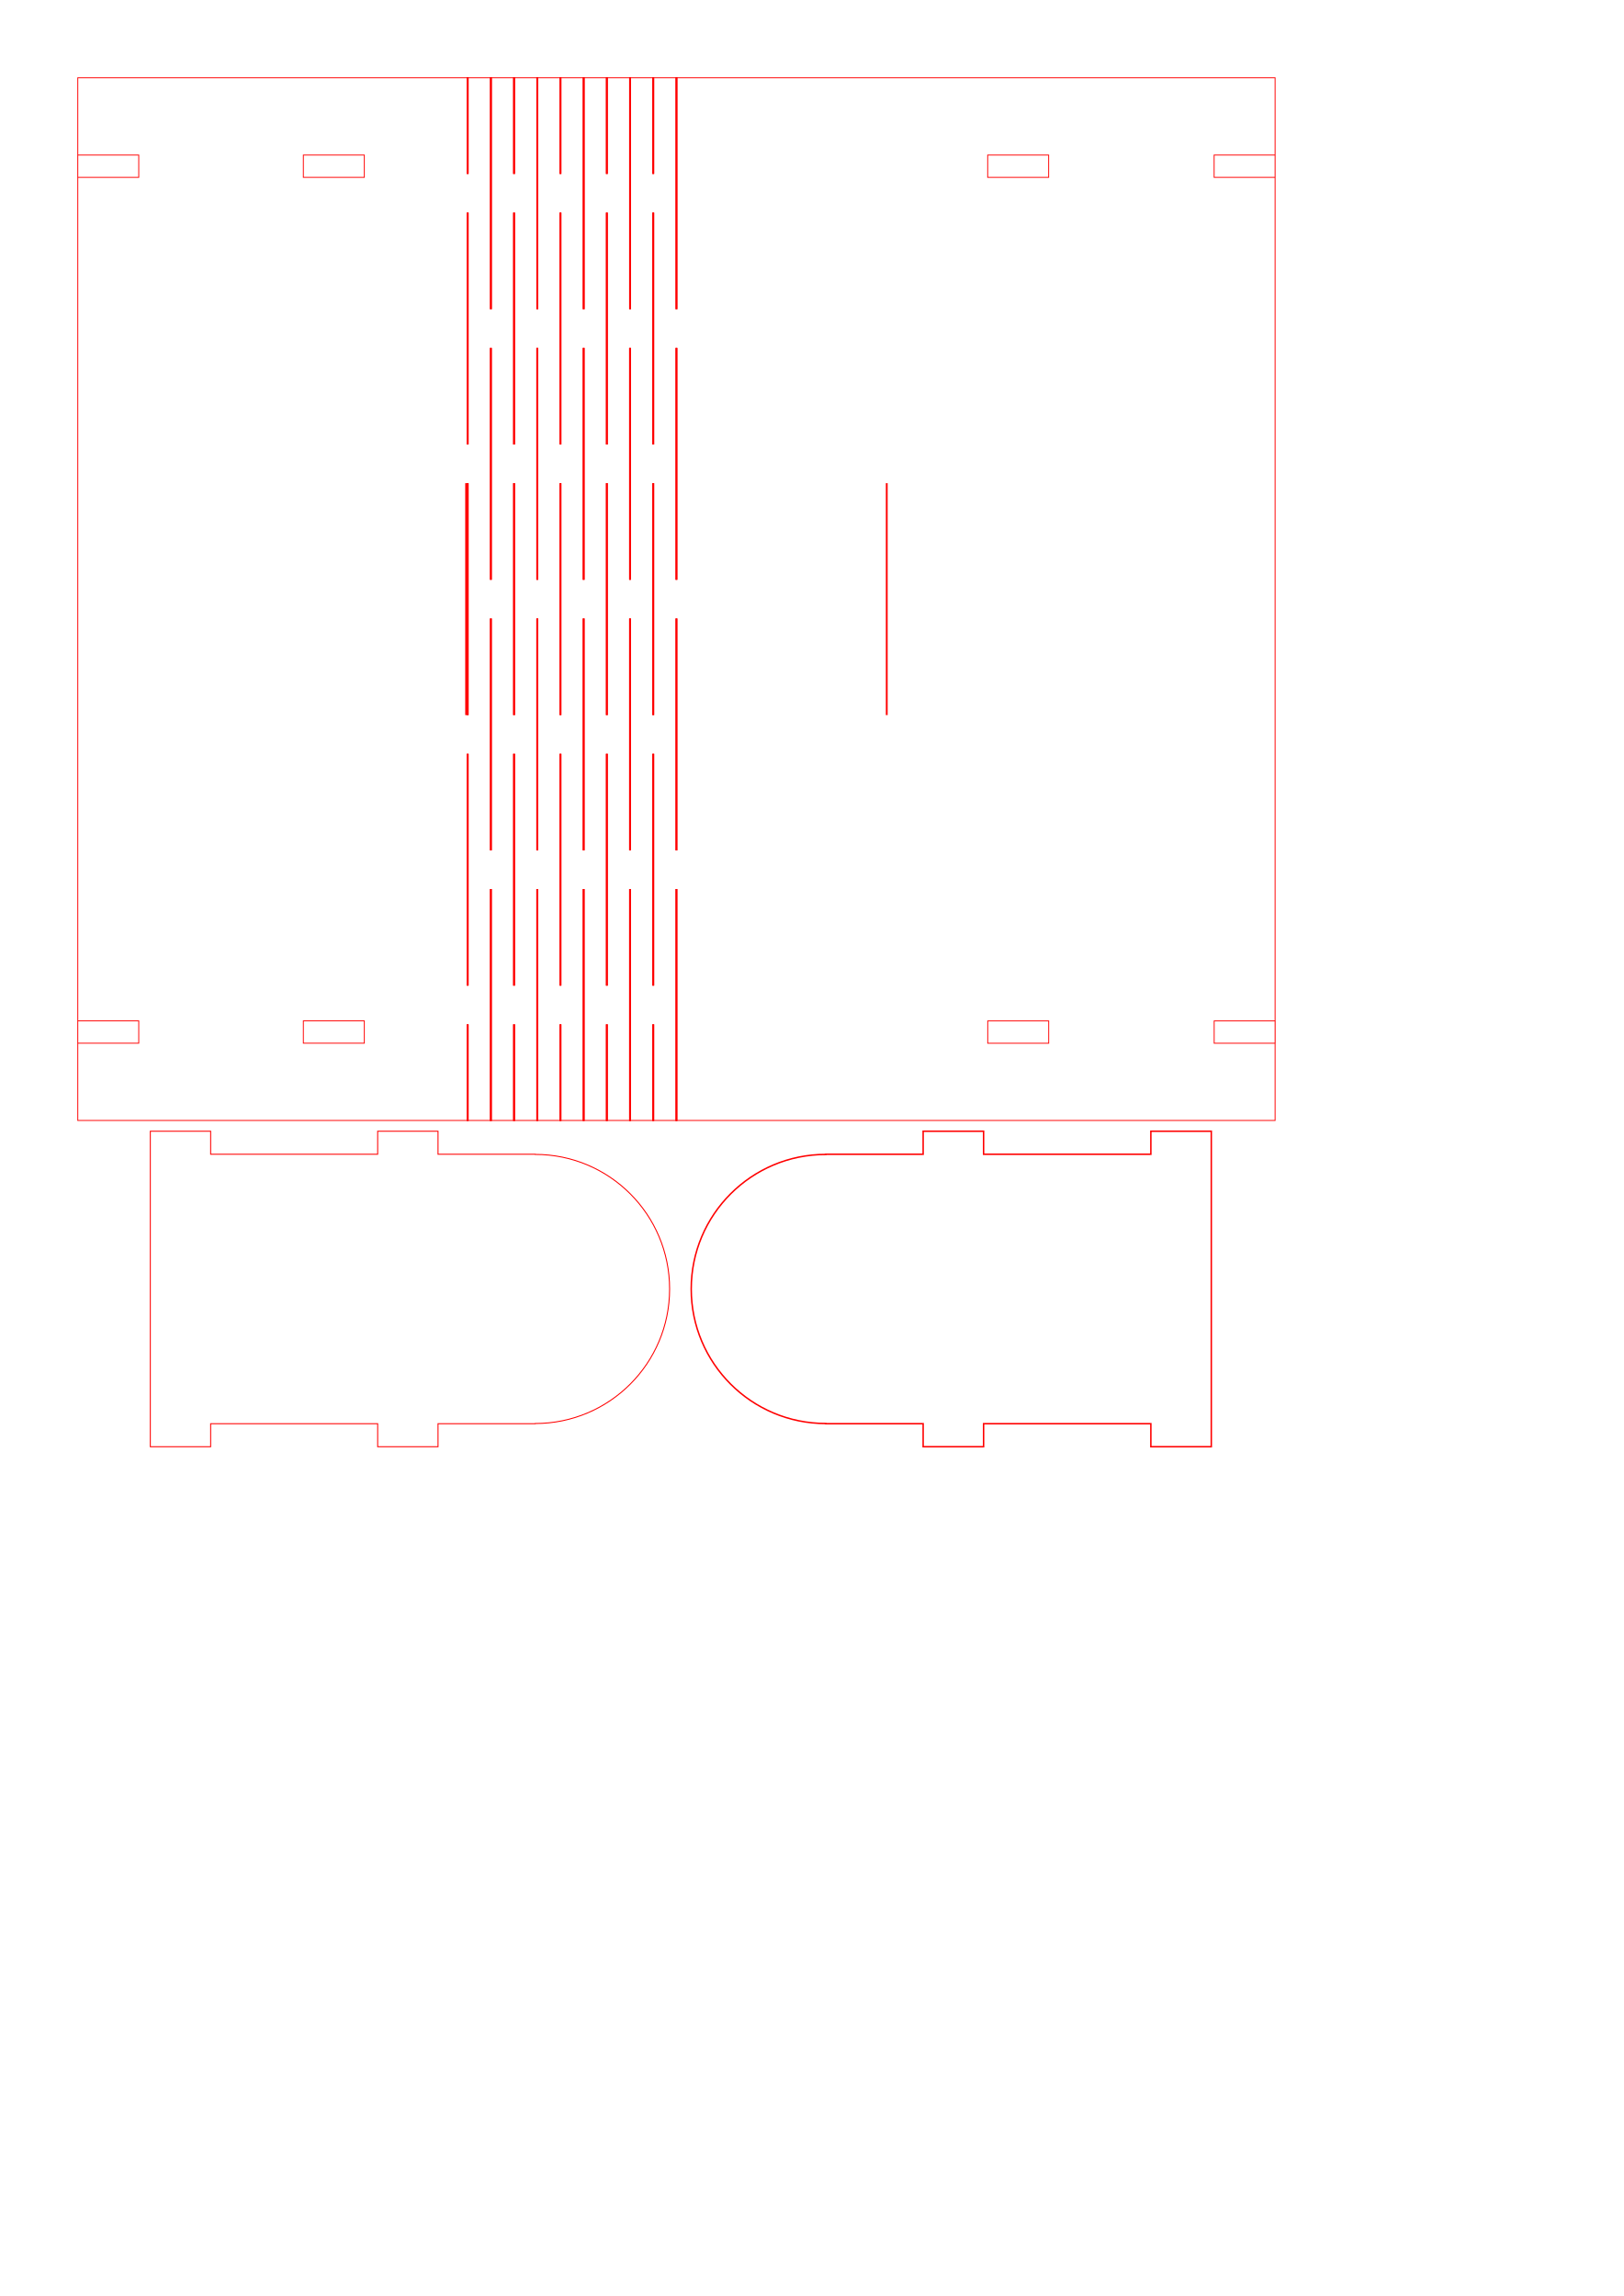
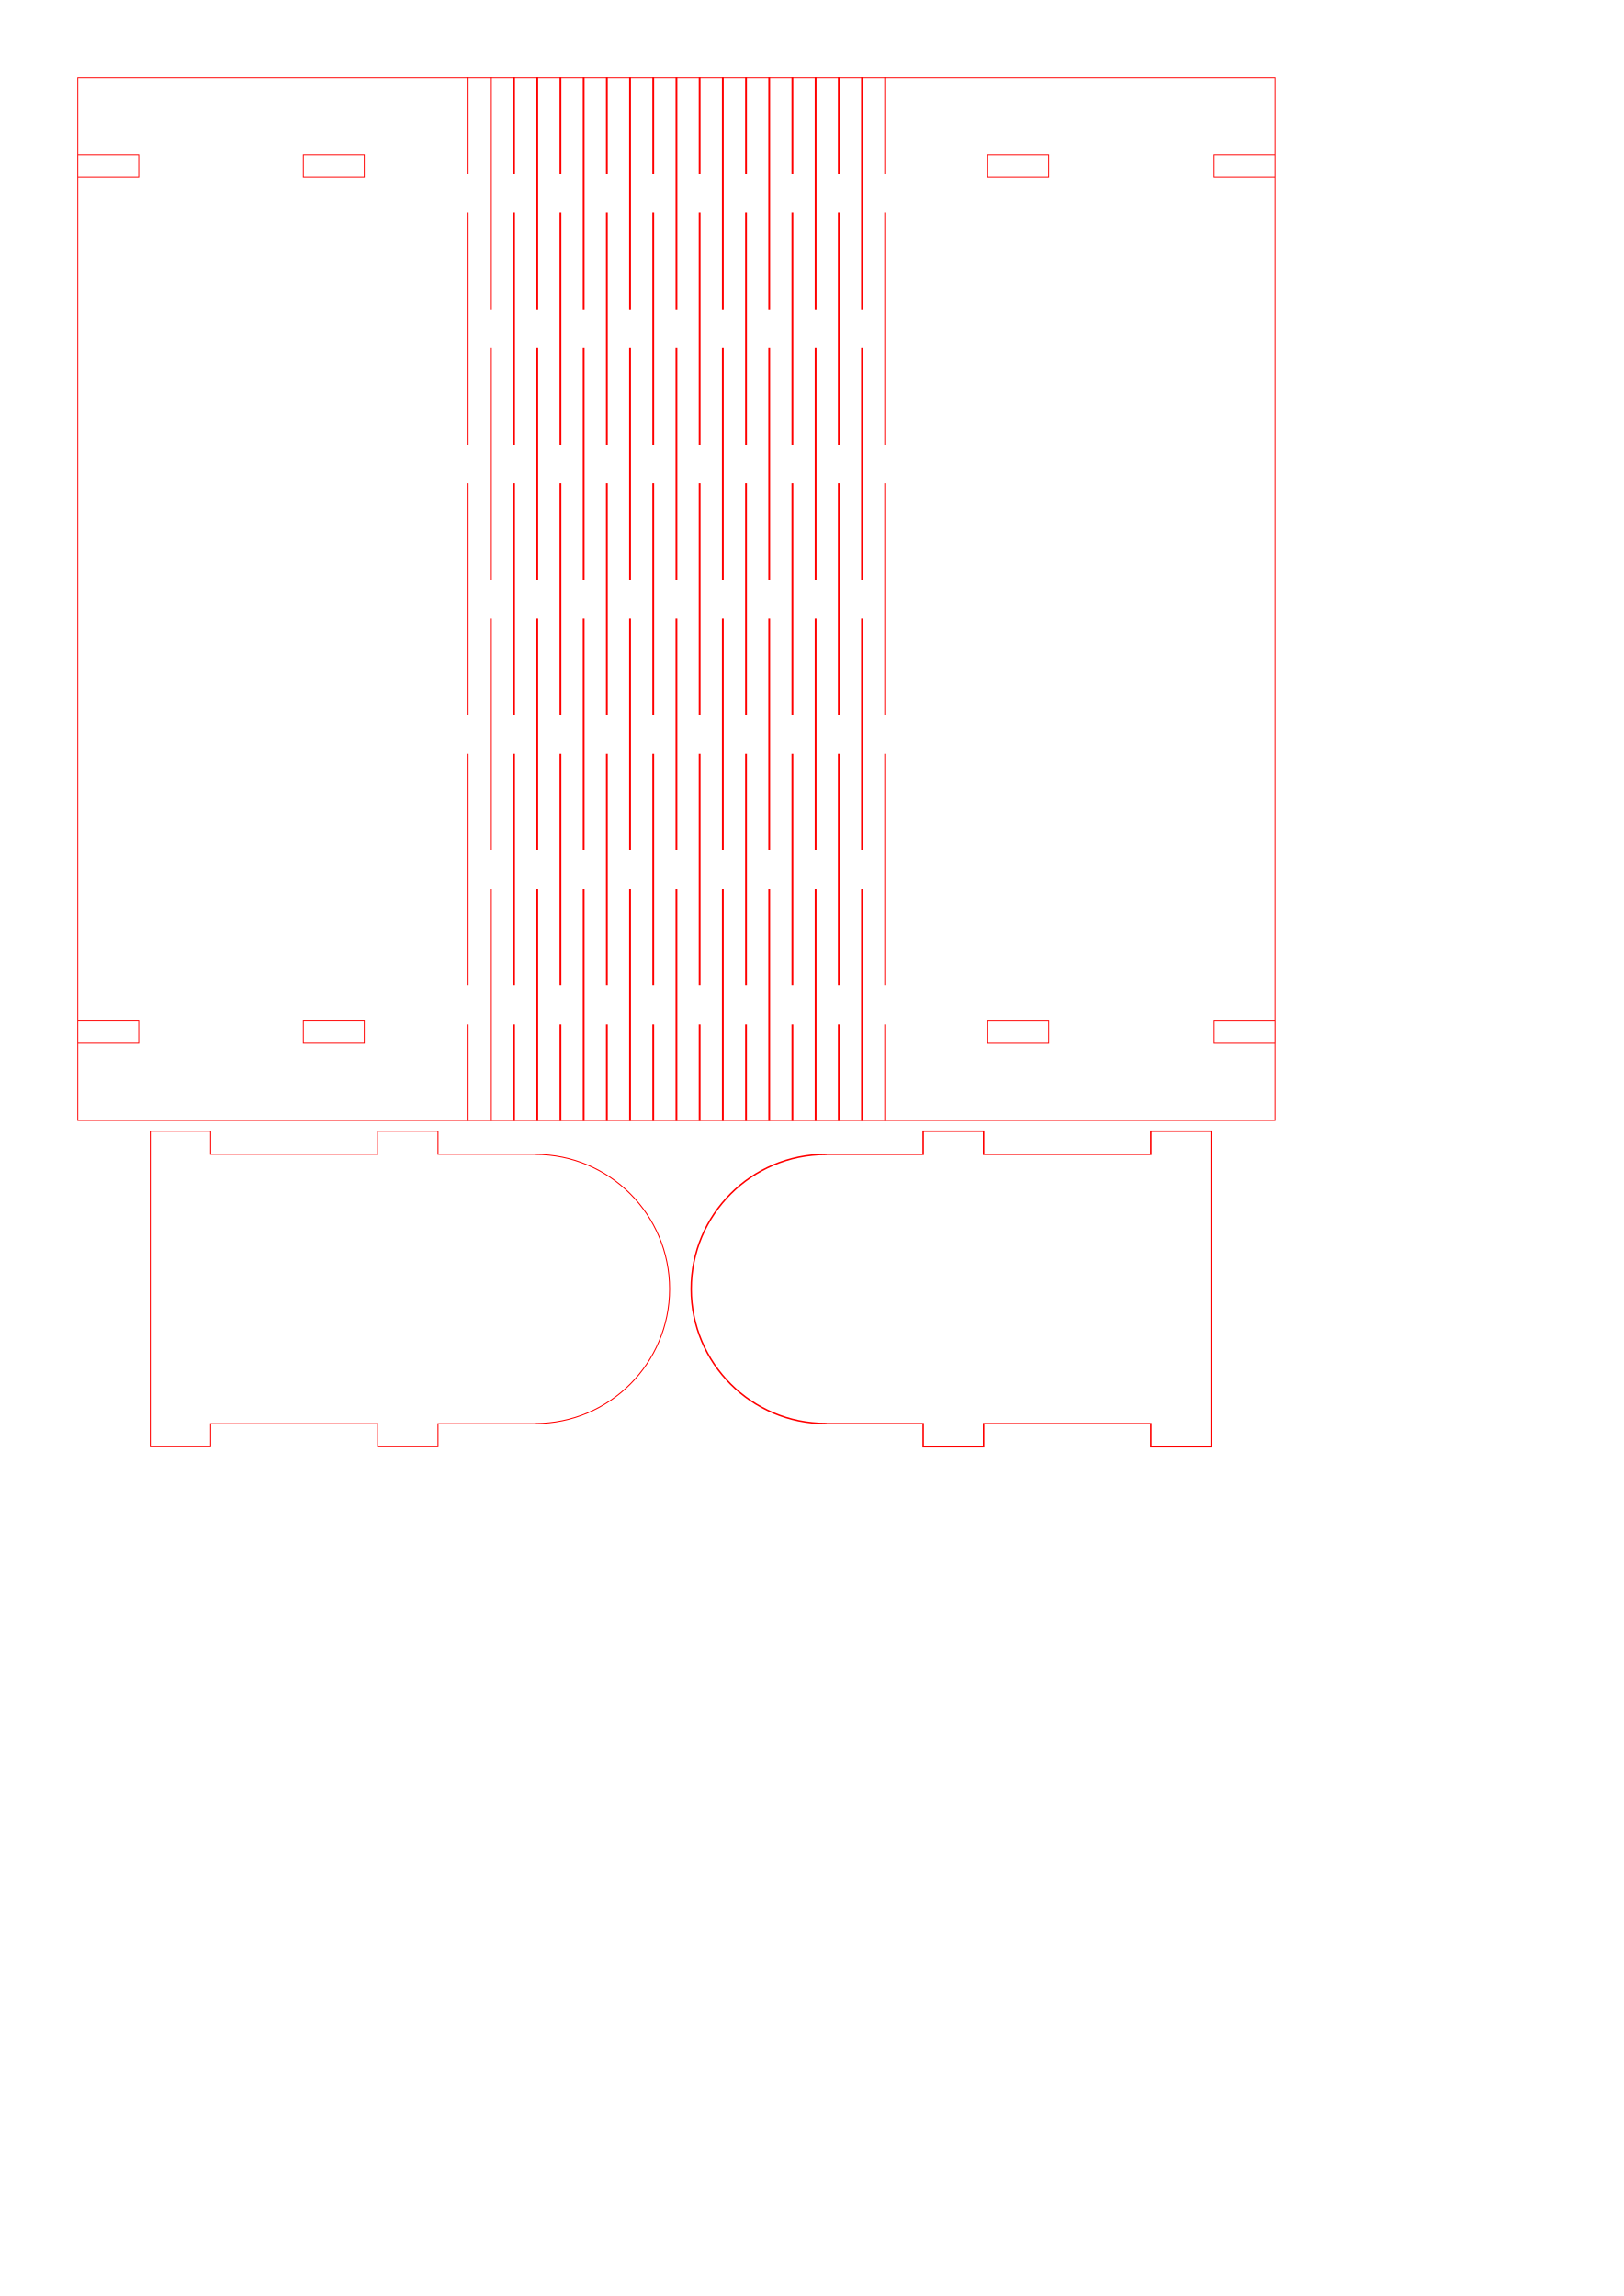
<svg xmlns="http://www.w3.org/2000/svg" width="210mm" height="297mm" viewBox="0 0 210 297" version="1.1" id="svg8">
  <defs id="defs2" />
  <g id="layer1">
    <g id="g851" transform="translate(22.81612,-21.05876)" />
    <g id="g861" transform="translate(27.81612,-1.059)" />
    <g id="g991" transform="translate(37.81612,-1.059)" />
    <g id="g995" transform="translate(47.81612,-1.059)" />
    <g id="g999" transform="translate(57.81612,-1.059)" />
    <g id="g1003" transform="translate(67.81612,-1.059)" />
    <g id="g1007" transform="matrix(0.9363728,0,0,0.9645127,55.33407,-16.12457)" style="stroke-width:0.129;stroke-miterlimit:4;stroke-dasharray:none" />
    <path id="rect888" style="fill:none;stroke:#ff0000;stroke-width:0.114" d="m 10.058,132.057 h 7.886 v 2.886 h -7.886 z m 0,-112 h 7.886 v 2.886 H 10.058 Z M 157.034,132.062 h 7.886 v 2.886 h -7.886 z m -0.006,-112.006 h 7.886 v 2.886 h -7.886 z M 10.061,10.063 H 164.912 V 144.937 H 10.061 Z m 29.172,121.993 h 7.886 v 2.886 h -7.886 z m 0,-112 h 7.886 v 2.886 H 39.233 Z M 127.748,132.063 h 7.886 v 2.886 h -7.886 z m -0.006,-112.006 h 7.886 v 2.886 h -7.886 z" />
    <g id="g1072" transform="translate(72.61203,-5.55625)">
      <path id="path848" style="fill:none;stroke:#ff0000;stroke-width:0.19" d="m 46.782,151.883 v 2.981 H 34.19 v 0.023 A 17.405,17.405 0 0 0 16.786,172.292 17.405,17.405 0 0 0 34.19,189.697 v 0.022 h 12.592 v 2.981 h 7.817 v -2.981 h 21.634 v 2.981 h 7.816 v -40.817 h -7.816 v 2.981 H 54.599 v -2.981 z" />
      <path id="path890" style="fill:none;stroke:#ff0000;stroke-width:0.125;stroke-miterlimit:4;stroke-dasharray:none" d="m -15.961,192.7 v -2.981 h 12.573 v -0.023 a 17.379,17.405 0 0 0 17.379,-17.405 17.379,17.405 0 0 0 -17.379,-17.405 v -0.022 H -15.961 v -2.981 h -7.805 v 2.981 h -21.602 v -2.981 h -7.804 v 40.817 h 7.804 v -2.981 h 21.602 v 2.981 z" />
    </g>
-     <path style="fill:#ff0000;stroke:#ff0000;stroke-width:0.235px;stroke-linecap:butt;stroke-linejoin:miter;stroke-opacity:1" d="M 87.486,80 V 110" id="path2040" />
-     <path style="fill:#ff0000;stroke:#ff0000;stroke-width:0.235px;stroke-linecap:butt;stroke-linejoin:miter;stroke-opacity:1" d="m 87.486,115 v 30" id="path2038" />
-     <path style="fill:#ff0000;stroke:#ff0000;stroke-width:0.235px;stroke-linecap:butt;stroke-linejoin:miter;stroke-opacity:1" d="M 87.486,45 V 75" id="path2036" />
-     <path style="fill:#ff0000;stroke:#ff0000;stroke-width:0.235px;stroke-linecap:butt;stroke-linejoin:miter;stroke-opacity:1" d="M 87.489,10 V 40" id="path2034" />
-     <path style="fill:#ff0000;stroke:#ff0000;stroke-width:0.235px;stroke-linecap:butt;stroke-linejoin:miter;stroke-opacity:1" d="m 84.486,97.5 v 30" id="path2032" />
-     <path style="fill:#ff0000;stroke:#ff0000;stroke-width:0.235px;stroke-linecap:butt;stroke-linejoin:miter;stroke-opacity:1" d="M 84.486,132.5 V 145" id="path2030" />
-     <path style="fill:#ff0000;stroke:#ff0000;stroke-width:0.235px;stroke-linecap:butt;stroke-linejoin:miter;stroke-opacity:1" d="m 84.486,62.5 v 30" id="path2028" />
-     <path style="fill:#ff0000;stroke:#ff0000;stroke-width:0.235px;stroke-linecap:butt;stroke-linejoin:miter;stroke-opacity:1" d="m 84.486,27.5 v 30" id="path2026" />
-     <path style="fill:#ff0000;stroke:#ff0000;stroke-width:0.235px;stroke-linecap:butt;stroke-linejoin:miter;stroke-opacity:1" d="M 84.486,10 V 22.5" id="path2024" />
-     <path style="fill:#ff0000;stroke:#ff0000;stroke-width:0.235px;stroke-linecap:butt;stroke-linejoin:miter;stroke-opacity:1" d="m 60.286,62.5 v 30" id="path1994" />
-     <path style="fill:#ff0000;stroke:#ff0000;stroke-width:0.235px;stroke-linecap:butt;stroke-linejoin:miter;stroke-opacity:1" d="m 114.686,62.5 v 30" id="use1709" />
-     <path style="fill:#ff0000;stroke:#ff0000;stroke-width:0.235px;stroke-linecap:butt;stroke-linejoin:miter;stroke-opacity:1" d="M 87.486,80 V 110" id="path2042" />
-     <path style="fill:#ff0000;stroke:#ff0000;stroke-width:0.235px;stroke-linecap:butt;stroke-linejoin:miter;stroke-opacity:1" d="m 87.486,115 v 30" id="path2044" />
-     <path style="fill:#ff0000;stroke:#ff0000;stroke-width:0.235px;stroke-linecap:butt;stroke-linejoin:miter;stroke-opacity:1" d="M 87.486,45 V 75" id="path2046" />
-     <path style="fill:#ff0000;stroke:#ff0000;stroke-width:0.235px;stroke-linecap:butt;stroke-linejoin:miter;stroke-opacity:1" d="M 87.489,10 V 40" id="path2048" />
-     <path style="fill:#ff0000;stroke:#ff0000;stroke-width:0.235px;stroke-linecap:butt;stroke-linejoin:miter;stroke-opacity:1" d="m 84.486,97.5 v 30" id="path2050" />
-     <path style="fill:#ff0000;stroke:#ff0000;stroke-width:0.235px;stroke-linecap:butt;stroke-linejoin:miter;stroke-opacity:1" d="M 84.486,132.5 V 145" id="path2052" />
-     <path style="fill:#ff0000;stroke:#ff0000;stroke-width:0.235px;stroke-linecap:butt;stroke-linejoin:miter;stroke-opacity:1" d="m 84.486,62.5 v 30" id="path2054" />
-     <path style="fill:#ff0000;stroke:#ff0000;stroke-width:0.235px;stroke-linecap:butt;stroke-linejoin:miter;stroke-opacity:1" d="m 84.486,27.5 v 30" id="path2056" />
-     <path style="fill:#ff0000;stroke:#ff0000;stroke-width:0.235px;stroke-linecap:butt;stroke-linejoin:miter;stroke-opacity:1" d="M 84.486,10 V 22.5" id="path2058" />
-     <path style="fill:#ff0000;stroke:#ff0000;stroke-width:0.235px;stroke-linecap:butt;stroke-linejoin:miter;stroke-opacity:1" d="M 81.486,80 V 110" id="path2096" />
-     <path style="fill:#ff0000;stroke:#ff0000;stroke-width:0.235px;stroke-linecap:butt;stroke-linejoin:miter;stroke-opacity:1" d="m 81.486,115 v 30" id="path2098" />
-     <path style="fill:#ff0000;stroke:#ff0000;stroke-width:0.235px;stroke-linecap:butt;stroke-linejoin:miter;stroke-opacity:1" d="M 81.486,45 V 75" id="path2100" />
-     <path style="fill:#ff0000;stroke:#ff0000;stroke-width:0.235px;stroke-linecap:butt;stroke-linejoin:miter;stroke-opacity:1" d="M 81.489,10 V 40" id="path2102" />
-     <path style="fill:#ff0000;stroke:#ff0000;stroke-width:0.235px;stroke-linecap:butt;stroke-linejoin:miter;stroke-opacity:1" d="m 78.486,97.5 v 30" id="path2104" />
-     <path style="fill:#ff0000;stroke:#ff0000;stroke-width:0.235px;stroke-linecap:butt;stroke-linejoin:miter;stroke-opacity:1" d="M 78.486,132.5 V 145" id="path2106" />
-     <path style="fill:#ff0000;stroke:#ff0000;stroke-width:0.235px;stroke-linecap:butt;stroke-linejoin:miter;stroke-opacity:1" d="m 78.486,62.5 v 30" id="path2108" />
-     <path style="fill:#ff0000;stroke:#ff0000;stroke-width:0.235px;stroke-linecap:butt;stroke-linejoin:miter;stroke-opacity:1" d="m 78.486,27.5 v 30" id="path2110" />
-     <path style="fill:#ff0000;stroke:#ff0000;stroke-width:0.235px;stroke-linecap:butt;stroke-linejoin:miter;stroke-opacity:1" d="M 78.486,10 V 22.5" id="path2112" />
-     <path style="fill:#ff0000;stroke:#ff0000;stroke-width:0.235px;stroke-linecap:butt;stroke-linejoin:miter;stroke-opacity:1" d="M 81.486,80 V 110" id="path2114" />
-     <path style="fill:#ff0000;stroke:#ff0000;stroke-width:0.235px;stroke-linecap:butt;stroke-linejoin:miter;stroke-opacity:1" d="m 81.486,115 v 30" id="path2116" />
-     <path style="fill:#ff0000;stroke:#ff0000;stroke-width:0.235px;stroke-linecap:butt;stroke-linejoin:miter;stroke-opacity:1" d="M 81.486,45 V 75" id="path2118" />
-     <path style="fill:#ff0000;stroke:#ff0000;stroke-width:0.235px;stroke-linecap:butt;stroke-linejoin:miter;stroke-opacity:1" d="M 81.489,10 V 40" id="path2120" />
-     <path style="fill:#ff0000;stroke:#ff0000;stroke-width:0.235px;stroke-linecap:butt;stroke-linejoin:miter;stroke-opacity:1" d="m 78.486,97.5 v 30" id="path2122" />
-     <path style="fill:#ff0000;stroke:#ff0000;stroke-width:0.235px;stroke-linecap:butt;stroke-linejoin:miter;stroke-opacity:1" d="M 78.486,132.5 V 145" id="path2124" />
-     <path style="fill:#ff0000;stroke:#ff0000;stroke-width:0.235px;stroke-linecap:butt;stroke-linejoin:miter;stroke-opacity:1" d="m 78.486,62.5 v 30" id="path2126" />
-     <path style="fill:#ff0000;stroke:#ff0000;stroke-width:0.235px;stroke-linecap:butt;stroke-linejoin:miter;stroke-opacity:1" d="m 78.486,27.5 v 30" id="path2128" />
-     <path style="fill:#ff0000;stroke:#ff0000;stroke-width:0.235px;stroke-linecap:butt;stroke-linejoin:miter;stroke-opacity:1" d="M 78.486,10 V 22.5" id="path2130" />
-     <path style="fill:#ff0000;stroke:#ff0000;stroke-width:0.235px;stroke-linecap:butt;stroke-linejoin:miter;stroke-opacity:1" d="M 75.486,80 V 110" id="path2132" />
-     <path style="fill:#ff0000;stroke:#ff0000;stroke-width:0.235px;stroke-linecap:butt;stroke-linejoin:miter;stroke-opacity:1" d="m 75.486,115 v 30" id="path2134" />
-     <path style="fill:#ff0000;stroke:#ff0000;stroke-width:0.235px;stroke-linecap:butt;stroke-linejoin:miter;stroke-opacity:1" d="M 75.486,45 V 75" id="path2136" />
-     <path style="fill:#ff0000;stroke:#ff0000;stroke-width:0.235px;stroke-linecap:butt;stroke-linejoin:miter;stroke-opacity:1" d="M 75.489,10 V 40" id="path2138" />
-     <path style="fill:#ff0000;stroke:#ff0000;stroke-width:0.235px;stroke-linecap:butt;stroke-linejoin:miter;stroke-opacity:1" d="m 72.486,97.5 v 30" id="path2140" />
-     <path style="fill:#ff0000;stroke:#ff0000;stroke-width:0.235px;stroke-linecap:butt;stroke-linejoin:miter;stroke-opacity:1" d="M 72.486,132.5 V 145" id="path2142" />
-     <path style="fill:#ff0000;stroke:#ff0000;stroke-width:0.235px;stroke-linecap:butt;stroke-linejoin:miter;stroke-opacity:1" d="m 72.486,62.5 v 30" id="path2144" />
-     <path style="fill:#ff0000;stroke:#ff0000;stroke-width:0.235px;stroke-linecap:butt;stroke-linejoin:miter;stroke-opacity:1" d="m 72.486,27.5 v 30" id="path2146" />
-     <path style="fill:#ff0000;stroke:#ff0000;stroke-width:0.235px;stroke-linecap:butt;stroke-linejoin:miter;stroke-opacity:1" d="M 72.486,10 V 22.5" id="path2148" />
-     <path style="fill:#ff0000;stroke:#ff0000;stroke-width:0.235px;stroke-linecap:butt;stroke-linejoin:miter;stroke-opacity:1" d="M 75.486,80 V 110" id="path2150" />
-     <path style="fill:#ff0000;stroke:#ff0000;stroke-width:0.235px;stroke-linecap:butt;stroke-linejoin:miter;stroke-opacity:1" d="m 75.486,115 v 30" id="path2152" />
-     <path style="fill:#ff0000;stroke:#ff0000;stroke-width:0.235px;stroke-linecap:butt;stroke-linejoin:miter;stroke-opacity:1" d="M 75.486,45 V 75" id="path2154" />
-     <path style="fill:#ff0000;stroke:#ff0000;stroke-width:0.235px;stroke-linecap:butt;stroke-linejoin:miter;stroke-opacity:1" d="M 75.489,10 V 40" id="path2156" />
-     <path style="fill:#ff0000;stroke:#ff0000;stroke-width:0.235px;stroke-linecap:butt;stroke-linejoin:miter;stroke-opacity:1" d="m 72.486,97.5 v 30" id="path2158" />
-     <path style="fill:#ff0000;stroke:#ff0000;stroke-width:0.235px;stroke-linecap:butt;stroke-linejoin:miter;stroke-opacity:1" d="M 72.486,132.5 V 145" id="path2160" />
-     <path style="fill:#ff0000;stroke:#ff0000;stroke-width:0.235px;stroke-linecap:butt;stroke-linejoin:miter;stroke-opacity:1" d="m 72.486,62.5 v 30" id="path2162" />
-     <path style="fill:#ff0000;stroke:#ff0000;stroke-width:0.235px;stroke-linecap:butt;stroke-linejoin:miter;stroke-opacity:1" d="m 72.486,27.5 v 30" id="path2164" />
-     <path style="fill:#ff0000;stroke:#ff0000;stroke-width:0.235px;stroke-linecap:butt;stroke-linejoin:miter;stroke-opacity:1" d="M 72.486,10 V 22.5" id="path2166" />
-     <path style="fill:#ff0000;stroke:#ff0000;stroke-width:0.235px;stroke-linecap:butt;stroke-linejoin:miter;stroke-opacity:1" d="M 69.486,80 V 110" id="path2168" />
-     <path style="fill:#ff0000;stroke:#ff0000;stroke-width:0.235px;stroke-linecap:butt;stroke-linejoin:miter;stroke-opacity:1" d="m 69.486,115 v 30" id="path2170" />
-     <path style="fill:#ff0000;stroke:#ff0000;stroke-width:0.235px;stroke-linecap:butt;stroke-linejoin:miter;stroke-opacity:1" d="M 69.486,45 V 75" id="path2172" />
-     <path style="fill:#ff0000;stroke:#ff0000;stroke-width:0.235px;stroke-linecap:butt;stroke-linejoin:miter;stroke-opacity:1" d="M 69.489,10 V 40" id="path2174" />
-     <path style="fill:#ff0000;stroke:#ff0000;stroke-width:0.235px;stroke-linecap:butt;stroke-linejoin:miter;stroke-opacity:1" d="m 66.486,97.5 v 30" id="path2176" />
-     <path style="fill:#ff0000;stroke:#ff0000;stroke-width:0.235px;stroke-linecap:butt;stroke-linejoin:miter;stroke-opacity:1" d="M 66.486,132.5 V 145" id="path2178" />
-     <path style="fill:#ff0000;stroke:#ff0000;stroke-width:0.235px;stroke-linecap:butt;stroke-linejoin:miter;stroke-opacity:1" d="m 66.486,62.5 v 30" id="path2180" />
-     <path style="fill:#ff0000;stroke:#ff0000;stroke-width:0.235px;stroke-linecap:butt;stroke-linejoin:miter;stroke-opacity:1" d="m 66.486,27.5 v 30" id="path2182" />
-     <path style="fill:#ff0000;stroke:#ff0000;stroke-width:0.235px;stroke-linecap:butt;stroke-linejoin:miter;stroke-opacity:1" d="M 66.486,10 V 22.5" id="path2184" />
-     <path style="fill:#ff0000;stroke:#ff0000;stroke-width:0.235px;stroke-linecap:butt;stroke-linejoin:miter;stroke-opacity:1" d="M 69.486,80 V 110" id="path2186" />
-     <path style="fill:#ff0000;stroke:#ff0000;stroke-width:0.235px;stroke-linecap:butt;stroke-linejoin:miter;stroke-opacity:1" d="m 69.486,115 v 30" id="path2188" />
-     <path style="fill:#ff0000;stroke:#ff0000;stroke-width:0.235px;stroke-linecap:butt;stroke-linejoin:miter;stroke-opacity:1" d="M 69.486,45 V 75" id="path2190" />
-     <path style="fill:#ff0000;stroke:#ff0000;stroke-width:0.235px;stroke-linecap:butt;stroke-linejoin:miter;stroke-opacity:1" d="M 69.489,10 V 40" id="path2192" />
-     <path style="fill:#ff0000;stroke:#ff0000;stroke-width:0.235px;stroke-linecap:butt;stroke-linejoin:miter;stroke-opacity:1" d="m 66.486,97.5 v 30" id="path2194" />
-     <path style="fill:#ff0000;stroke:#ff0000;stroke-width:0.235px;stroke-linecap:butt;stroke-linejoin:miter;stroke-opacity:1" d="M 66.486,132.5 V 145" id="path2196" />
-     <path style="fill:#ff0000;stroke:#ff0000;stroke-width:0.235px;stroke-linecap:butt;stroke-linejoin:miter;stroke-opacity:1" d="m 66.486,62.5 v 30" id="path2198" />
-     <path style="fill:#ff0000;stroke:#ff0000;stroke-width:0.235px;stroke-linecap:butt;stroke-linejoin:miter;stroke-opacity:1" d="m 66.486,27.5 v 30" id="path2200" />
-     <path style="fill:#ff0000;stroke:#ff0000;stroke-width:0.235px;stroke-linecap:butt;stroke-linejoin:miter;stroke-opacity:1" d="M 66.486,10 V 22.5" id="path2202" />
-     <path style="fill:#ff0000;stroke:#ff0000;stroke-width:0.235px;stroke-linecap:butt;stroke-linejoin:miter;stroke-opacity:1" d="M 63.486,80 V 110" id="path2204" />
-     <path style="fill:#ff0000;stroke:#ff0000;stroke-width:0.235px;stroke-linecap:butt;stroke-linejoin:miter;stroke-opacity:1" d="m 63.486,115 v 30" id="path2206" />
-     <path style="fill:#ff0000;stroke:#ff0000;stroke-width:0.235px;stroke-linecap:butt;stroke-linejoin:miter;stroke-opacity:1" d="M 63.486,45 V 75" id="path2208" />
-     <path style="fill:#ff0000;stroke:#ff0000;stroke-width:0.235px;stroke-linecap:butt;stroke-linejoin:miter;stroke-opacity:1" d="M 63.489,10 V 40" id="path2210" />
-     <path style="fill:#ff0000;stroke:#ff0000;stroke-width:0.235px;stroke-linecap:butt;stroke-linejoin:miter;stroke-opacity:1" d="m 60.486,97.5 v 30" id="path2212" />
-     <path style="fill:#ff0000;stroke:#ff0000;stroke-width:0.235px;stroke-linecap:butt;stroke-linejoin:miter;stroke-opacity:1" d="M 60.486,132.5 V 145" id="path2214" />
-     <path style="fill:#ff0000;stroke:#ff0000;stroke-width:0.235px;stroke-linecap:butt;stroke-linejoin:miter;stroke-opacity:1" d="m 60.486,62.5 v 30" id="path2216" />
-     <path style="fill:#ff0000;stroke:#ff0000;stroke-width:0.235px;stroke-linecap:butt;stroke-linejoin:miter;stroke-opacity:1" d="m 60.486,27.5 v 30" id="path2218" />
-     <path style="fill:#ff0000;stroke:#ff0000;stroke-width:0.235px;stroke-linecap:butt;stroke-linejoin:miter;stroke-opacity:1" d="M 60.486,10 V 22.5" id="path2220" />
-     <path style="fill:#ff0000;stroke:#ff0000;stroke-width:0.235px;stroke-linecap:butt;stroke-linejoin:miter;stroke-opacity:1" d="M 63.486,80 V 110" id="path2222" />
-     <path style="fill:#ff0000;stroke:#ff0000;stroke-width:0.235px;stroke-linecap:butt;stroke-linejoin:miter;stroke-opacity:1" d="m 63.486,115 v 30" id="path2224" />
-     <path style="fill:#ff0000;stroke:#ff0000;stroke-width:0.235px;stroke-linecap:butt;stroke-linejoin:miter;stroke-opacity:1" d="M 63.486,45 V 75" id="path2226" />
-     <path style="fill:#ff0000;stroke:#ff0000;stroke-width:0.235px;stroke-linecap:butt;stroke-linejoin:miter;stroke-opacity:1" d="M 63.489,10 V 40" id="path2228" />
-     <path style="fill:#ff0000;stroke:#ff0000;stroke-width:0.235px;stroke-linecap:butt;stroke-linejoin:miter;stroke-opacity:1" d="m 60.486,97.5 v 30" id="path2230" />
-     <path style="fill:#ff0000;stroke:#ff0000;stroke-width:0.235px;stroke-linecap:butt;stroke-linejoin:miter;stroke-opacity:1" d="M 60.486,132.5 V 145" id="path2232" />
-     <path style="fill:#ff0000;stroke:#ff0000;stroke-width:0.235px;stroke-linecap:butt;stroke-linejoin:miter;stroke-opacity:1" d="m 60.486,62.5 v 30" id="path2234" />
-     <path style="fill:#ff0000;stroke:#ff0000;stroke-width:0.235px;stroke-linecap:butt;stroke-linejoin:miter;stroke-opacity:1" d="m 60.486,27.5 v 30" id="path2236" />
-     <path style="fill:#ff0000;stroke:#ff0000;stroke-width:0.235px;stroke-linecap:butt;stroke-linejoin:miter;stroke-opacity:1" d="M 60.486,10 V 22.5" id="path2238" />
-   </g>
-   <g id="layer4" style="display:none">
-     <path id="path1851" style="fill:#ff0000;stroke:#ff0000;stroke-width:0.235px;stroke-linecap:butt;stroke-linejoin:miter;stroke-opacity:1" d="m 114.486,10 v 12.5 m 0,5 v 30 m 0,5 v 30 m 0,40 V 145 m 0,-47.5 v 30 M 111.486,10 v 30 m 0,5 v 30 m 0,40 v 30 m 0,-65 V 110 m -3,-100 v 12.5 m 0,5 v 30 m 0,5 v 30 m 0,40 V 145 m 0,-47.5 v 30 M 105.486,10 v 30 m 0,5 v 30 m 0,40 v 30 m 0,-65 V 110 m -3,-100 v 12.5 m 0,5 v 30 m 0,5 v 30 m 0,40 V 145 m 0,-47.5 v 30 M 99.486,10 v 30 m 0,5 v 30 m 0,40 v 30 m 0,-65 V 110 m -39,-100 v 12.5 m 0,5 v 30 m 0,5 v 30 m 0,40 V 145 m 0,-47.5 v 30 M 63.486,10 v 30 m 0,5 v 30 m 0,40 v 30 m 0,-65 V 110 M 66.486,10 v 12.5 m 0,5 v 30 m 0,5 v 30 m 0,40 V 145 m 0,-47.5 v 30 M 69.486,10 v 30 m 0,5 v 30 m 0,40 v 30 m 0,-65 V 110 M 72.486,10 v 12.5 m 0,5 v 30 m 0,5 v 30 m 0,40 V 145 m 0,-47.5 v 30 M 75.486,10 v 30 m 0,5 v 30 m 0,40 v 30 m 0,-65 V 110 M 78.486,10 v 12.5 m 0,5 v 30 m 0,5 v 30 m 0,40 V 145 m 0,-47.5 v 30 M 81.486,10 v 30 m 0,5 v 30 m 0,40 v 30 m 0,-65 V 110 M 96.486,10 v 12.5 m 0,5 v 30 m 0,5 v 30 m 0,40 V 145 m 0,-47.5 v 30 M 93.486,10 v 30 m 0,5 v 30 m 0,40 v 30 m 0,-65 V 110 m -3,-100 v 12.5 m 0,5 v 30 m 0,5 v 30 m 0,40 V 145 m 0,-47.5 v 30 m -6,-117.5 v 12.5 m 0,5 v 30 m 0,5 v 30 m 0,40 V 145 m 0,-47.5 v 30 M 87.489,10 v 30 m -0.003,5 v 30 m 0,40 v 30 m 0,-65 V 110" />
+     <path id="path1851" style="display:inline;fill:#ff0000;stroke:#ff0000;stroke-width:0.235px;stroke-linecap:butt;stroke-linejoin:miter;stroke-opacity:1" d="m 114.486,10 v 12.5 m 0,5 v 30 m 0,5 v 30 m 0,40 V 145 m 0,-47.5 v 30 M 111.486,10 v 30 m 0,5 v 30 m 0,40 v 30 m 0,-65 V 110 m -3,-100 v 12.5 m 0,5 v 30 m 0,5 v 30 m 0,40 V 145 m 0,-47.5 v 30 M 105.486,10 v 30 m 0,5 v 30 m 0,40 v 30 m 0,-65 V 110 m -3,-100 v 12.5 m 0,5 v 30 m 0,5 v 30 m 0,40 V 145 m 0,-47.5 v 30 M 99.486,10 v 30 m 0,5 v 30 m 0,40 v 30 m 0,-65 V 110 m -39,-100 v 12.5 m 0,5 v 30 m 0,5 v 30 m 0,40 V 145 m 0,-47.5 v 30 M 63.486,10 v 30 m 0,5 v 30 m 0,40 v 30 m 0,-65 V 110 M 66.486,10 v 12.5 m 0,5 v 30 m 0,5 v 30 m 0,40 V 145 m 0,-47.5 v 30 M 69.486,10 v 30 m 0,5 v 30 m 0,40 v 30 m 0,-65 V 110 M 72.486,10 v 12.5 m 0,5 v 30 m 0,5 v 30 m 0,40 V 145 m 0,-47.5 v 30 M 75.486,10 v 30 m 0,5 v 30 m 0,40 v 30 m 0,-65 V 110 M 78.486,10 v 12.5 m 0,5 v 30 m 0,5 v 30 m 0,40 V 145 m 0,-47.5 v 30 M 81.486,10 v 30 m 0,5 v 30 m 0,40 v 30 m 0,-65 V 110 M 96.486,10 v 12.5 m 0,5 v 30 m 0,5 v 30 m 0,40 V 145 m 0,-47.5 v 30 M 93.486,10 v 30 m 0,5 v 30 m 0,40 v 30 m 0,-65 V 110 m -3,-100 v 12.5 m 0,5 v 30 m 0,5 v 30 m 0,40 V 145 m 0,-47.5 v 30 m -6,-117.5 v 12.5 m 0,5 v 30 m 0,5 v 30 m 0,40 V 145 m 0,-47.5 v 30 M 87.489,10 v 30 m -0.003,5 v 30 m 0,40 v 30 m 0,-65 V 110" />
  </g>
</svg>
